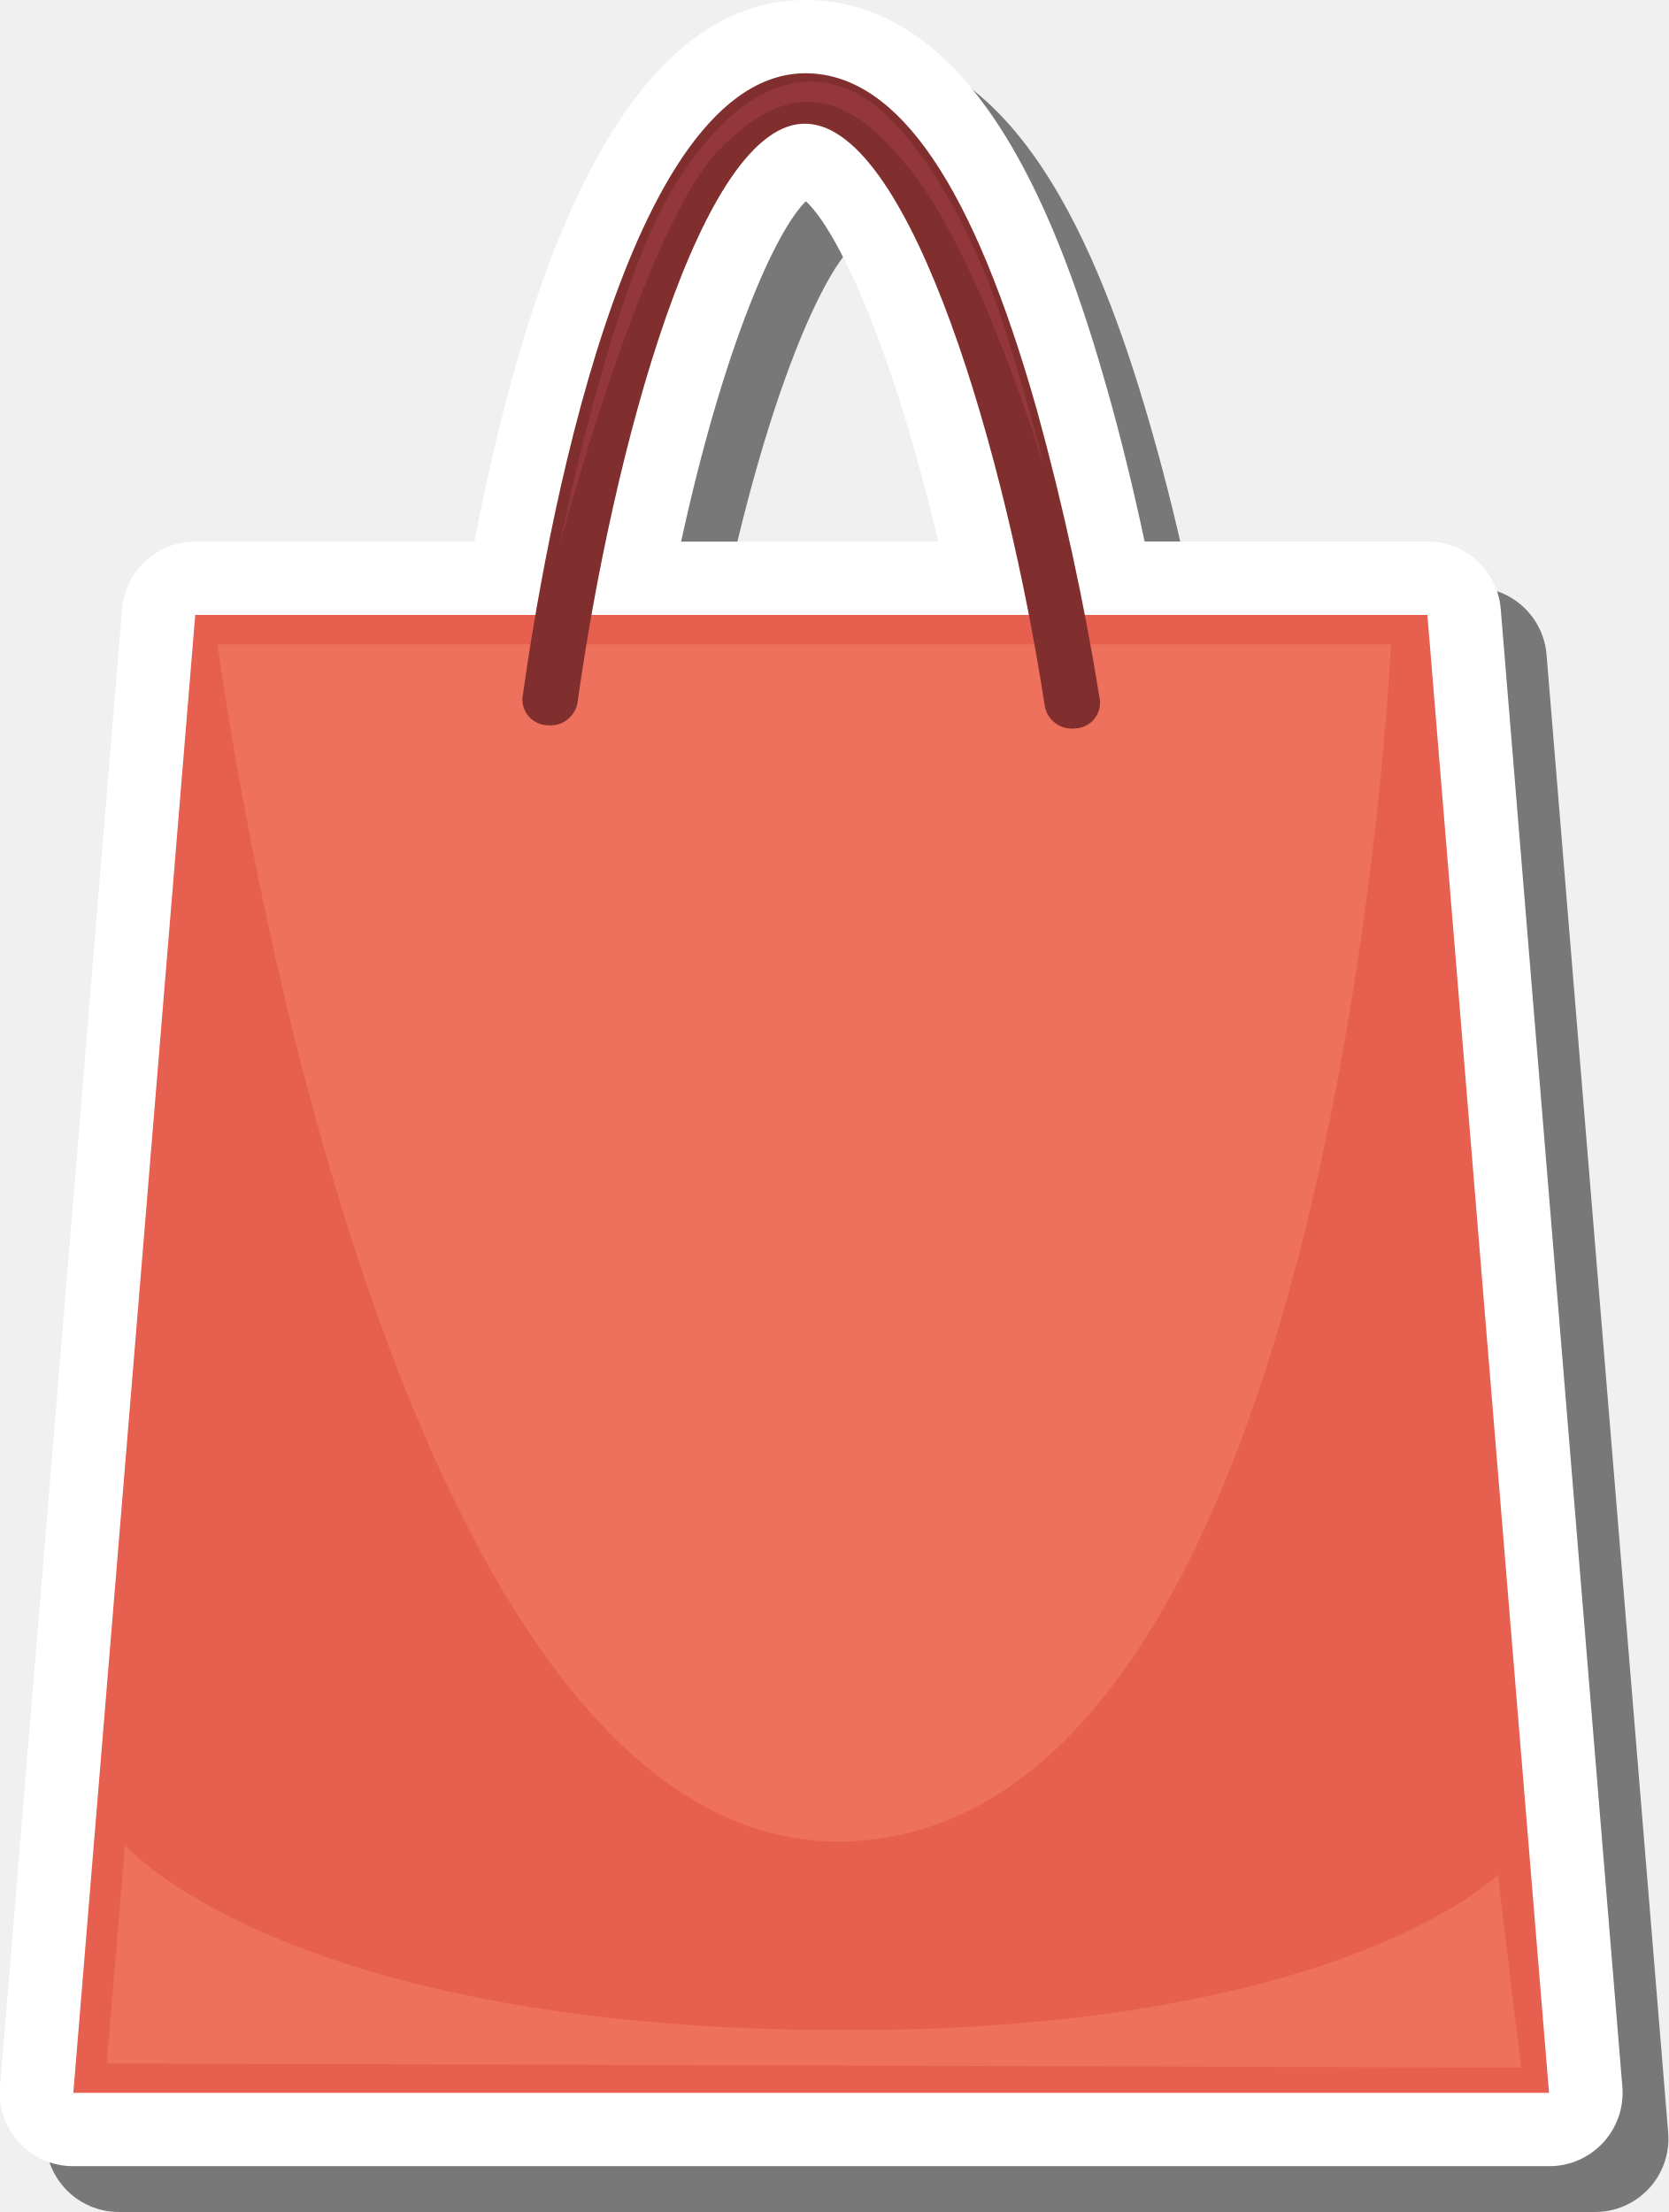
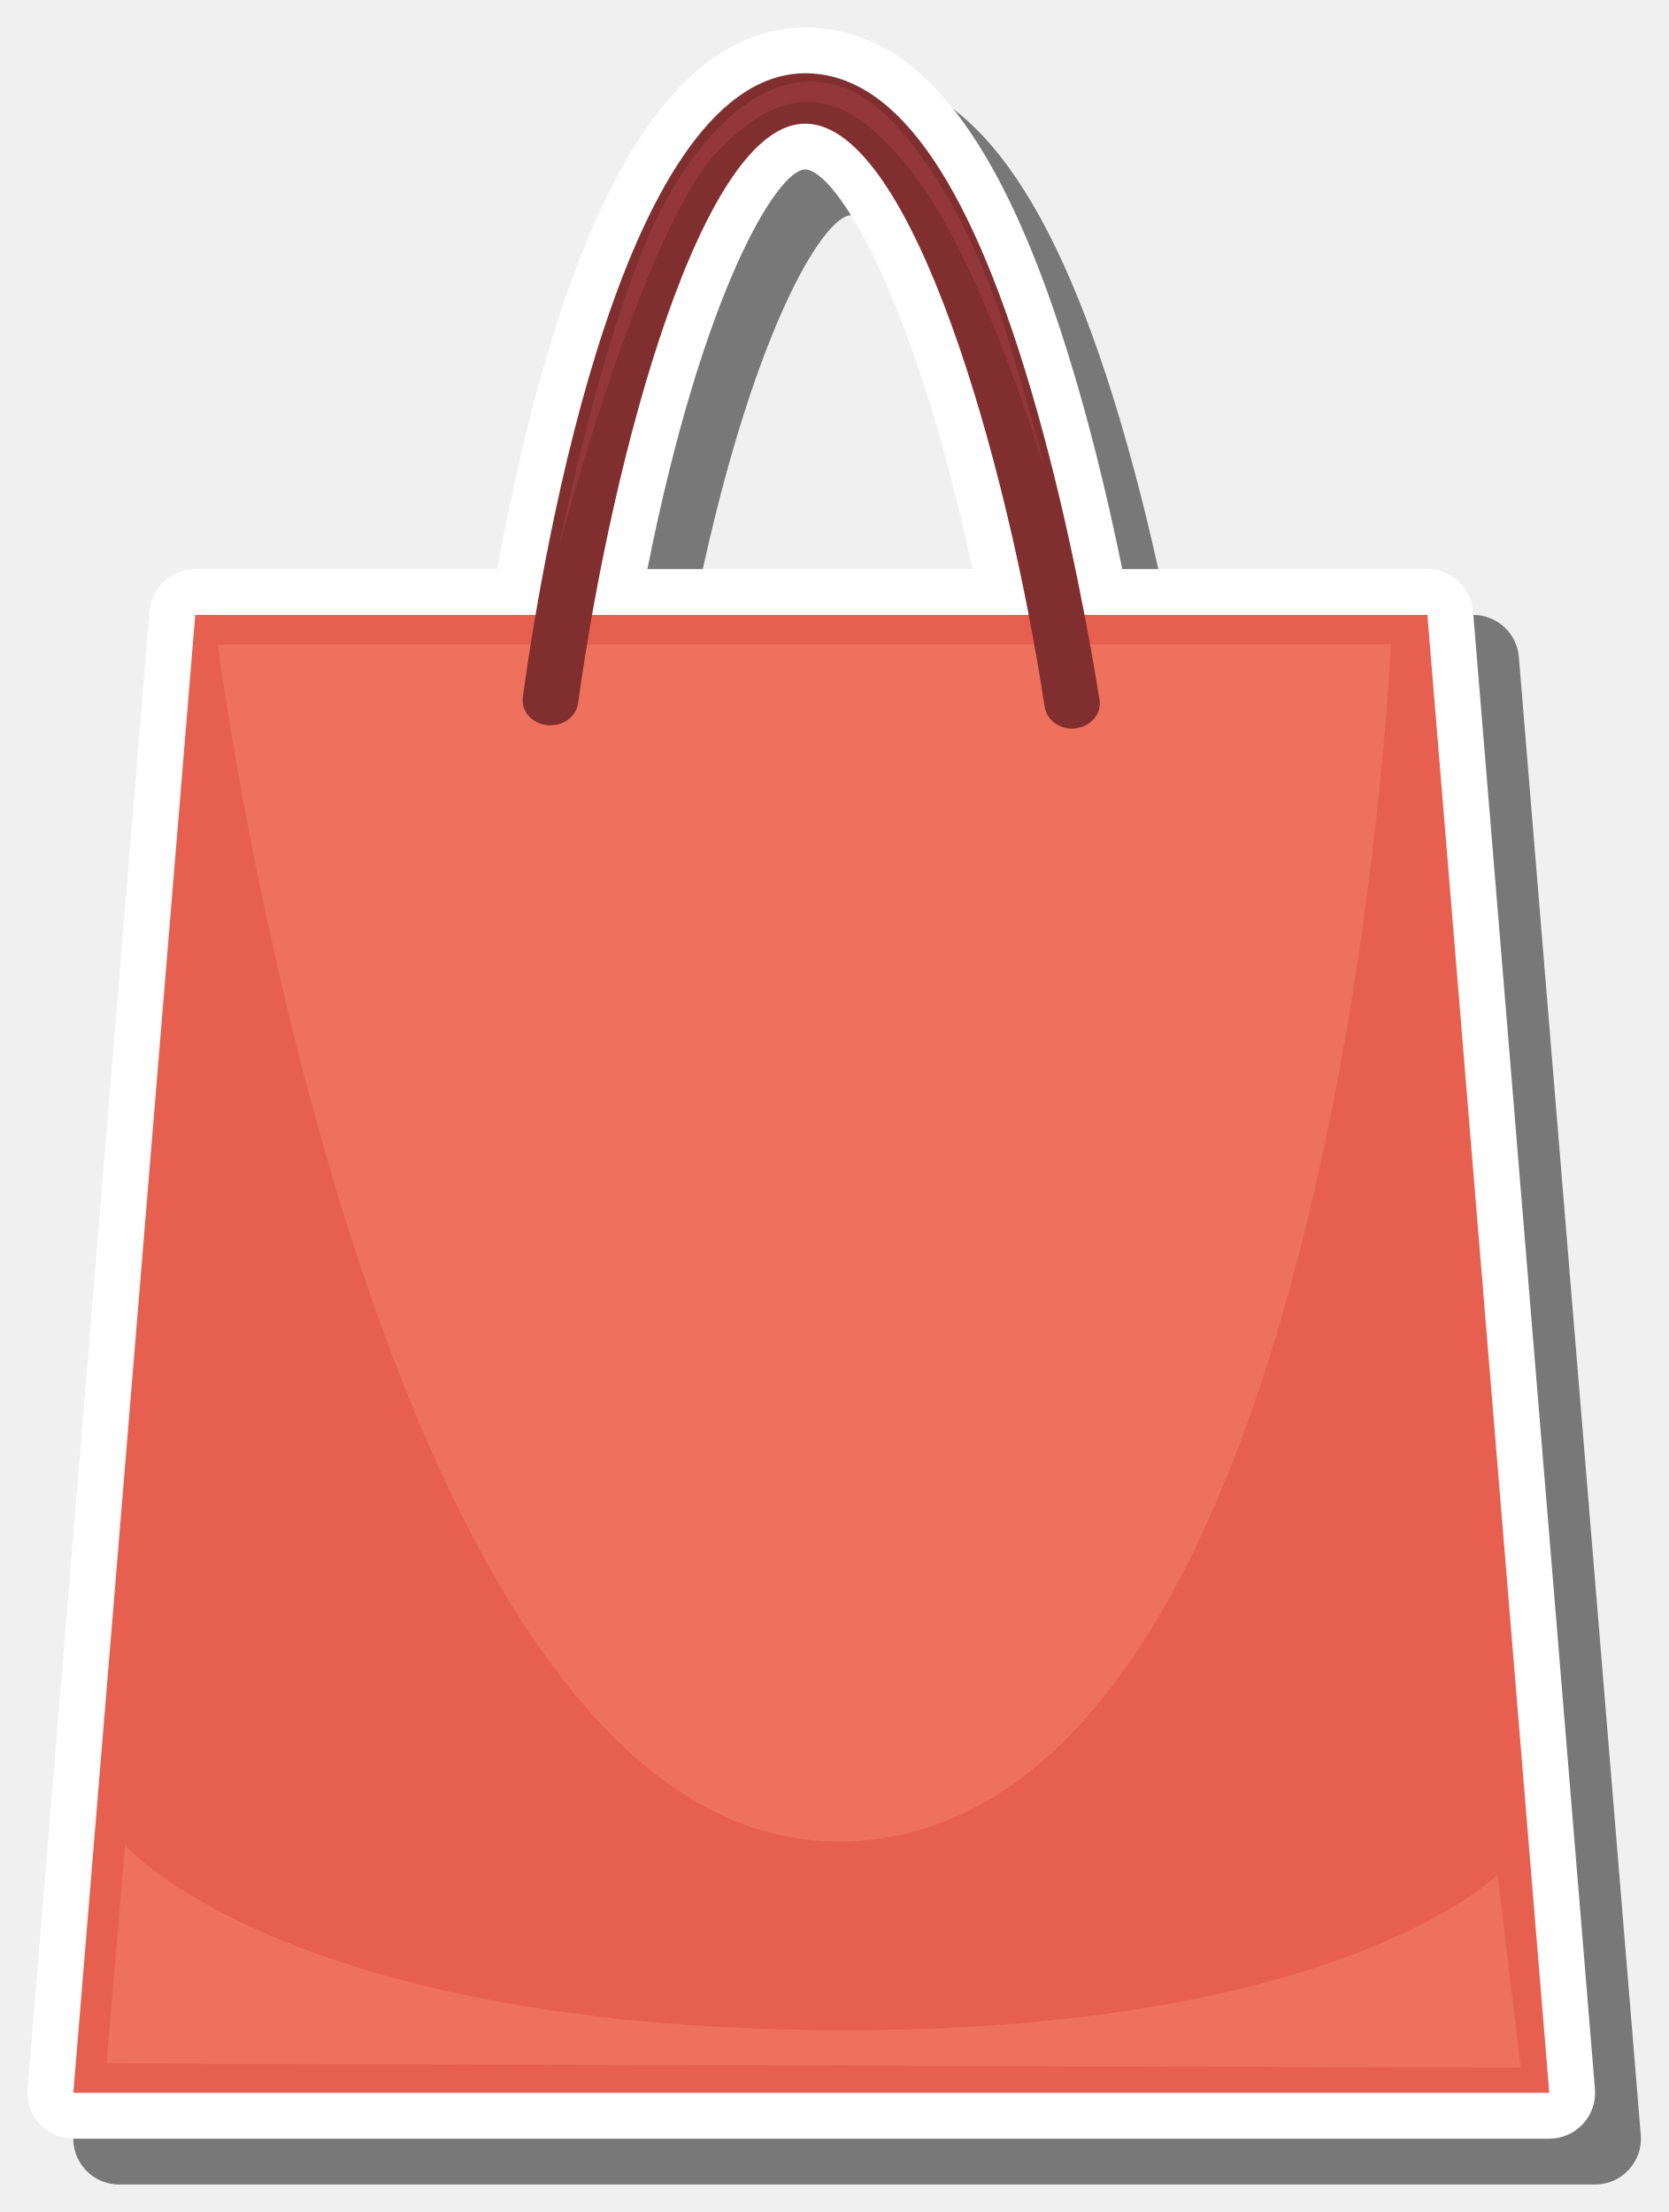
- <svg xmlns="http://www.w3.org/2000/svg" id="Layer_1" data-name="Layer 1" width="182.02" height="241.37" viewBox="0 0 182.02 241.37">
+ <svg xmlns="http://www.w3.org/2000/svg" id="a" viewBox="0 0 182.02 241.37">
  <defs>
-     <style>
-       .cls-1 {
-         opacity: 0.5;
-       }
- 
-       .cls-2 {
-         fill: #fff;
-       }
- 
-       .cls-3 {
-         fill: #e75f4f;
-       }
- 
-       .cls-4 {
-         fill: #ed715c;
-       }
- 
-       .cls-5 {
-         fill: #802f2e;
-       }
- 
-       .cls-6 {
-         fill: #93373b;
-       }
-     </style>
+     <style>.b{fill:#fff;}.c{fill:#93373b;}.d{opacity:.5;}.e{fill:#ed715c;}.f{fill:#e75f4f;}.g{fill:#802f2e;}</style>
  </defs>
+   <path class="d" d="M13,238.37c-1.4,0-2.73-.58-3.68-1.61-.95-1.03-1.42-2.4-1.31-3.8L21.31,71.69c.21-2.59,2.38-4.59,4.98-4.59H59.25c7.21-39.23,18.53-59.1,33.65-59.1,.18,0,.36,0,.54,0,12.45,.43,21.82,13.24,29.48,40.32,1.63,5.75,3.14,12.05,4.52,18.78h33.29c2.6,0,4.77,2,4.98,4.59l13.3,161.27c.12,1.39-.36,2.77-1.31,3.8-.95,1.03-2.28,1.61-3.68,1.61H13ZM111.11,67.1c-6.59-30.51-14.98-43.49-18.24-43.61h-.02c-3.04,0-11.18,13.24-17.22,43.61h35.48Z" />
+   <path class="b" d="M8,233.37c-1.4,0-2.73-.58-3.68-1.61-.95-1.03-1.42-2.4-1.31-3.8L16.31,66.69c.21-2.59,2.38-4.59,4.98-4.59H54.25C61.46,22.88,72.77,3,87.9,3c.18,0,.36,0,.54,0,12.45,.43,21.82,13.24,29.48,40.32,1.63,5.75,3.14,12.05,4.52,18.78h33.29c2.6,0,4.77,2,4.98,4.59l13.3,161.27c.12,1.39-.36,2.77-1.31,3.8-.95,1.03-2.28,1.61-3.68,1.61H8ZM106.11,62.1c-6.59-30.51-14.98-43.49-18.24-43.61h-.02c-3.04,0-11.18,13.24-17.22,43.61h35.48Z" />
  <g>
-     <path class="cls-1" d="M13,241.37a8,8,0,0,1-8-8.66L18.32,71.45a8,8,0,0,1,8-7.35H56.76C64.33,24.88,76.47,5,92.9,5h.64c18.32.64,27.19,24.56,32.26,42.5,1.46,5.13,2.82,10.69,4.08,16.59h30.85a8,8,0,0,1,8,7.35L182,232.71a8,8,0,0,1-8,8.66ZM107.36,64.1c-5-21.33-11-34-14.44-37.14-3.33,3.25-9,15.94-13.61,37.14Z" />
-     <path class="cls-2" d="M8,236.37a8,8,0,0,1-8-8.66L13.32,66.45a8,8,0,0,1,8-7.35H51.76C59.33,19.88,71.47,0,87.9,0h.64c18.32.64,27.19,24.56,32.26,42.5,1.46,5.13,2.82,10.69,4.08,16.59h30.85a8,8,0,0,1,8,7.35L177,227.71a8,8,0,0,1-8,8.66ZM102.36,59.1c-5-21.33-11-34-14.44-37.14-3.33,3.25-9,15.94-13.61,37.14Z" />
    <g>
-       <g>
-         <path class="cls-3" d="M169,228.37H8Q14.65,147.75,21.3,67.1H155.73Z" />
-         <path class="cls-4" d="M23.75,70.31h128s-5.56,126.91-58.18,130.57S23.75,70.31,23.75,70.31Z" />
-         <path class="cls-4" d="M13.64,201.34l-2,23.82,154.31.46-2.53-21.07S145.68,222.41,88,221.5,13.64,201.34,13.64,201.34Z" />
-       </g>
-       <path class="cls-5" d="M117.35,79.48A3,3,0,0,1,114,77.12C109.86,50.06,99.49,13.9,88,13.5s-21.18,35.86-25,63.24a3,3,0,0,1-3.34,2.39h0a2.8,2.8,0,0,1-2.66-3C59.31,59.72,68.15,7.34,88.28,8c9.82.34,17.94,12.34,24.83,36.68A296.25,296.25,0,0,1,120,76.38a2.8,2.8,0,0,1-2.62,3.1Z" />
-       <path class="cls-6" d="M61,59.72s5.5-27.66,12.33-39,14-13.57,19.92-10.65S105.93,24,109.73,36.18C112.93,46.49,113.9,51,113.9,51s-6.64-22.17-14.23-32c-6-7.8-12.52-11.85-21.44-2.41C70.12,25.2,61,59.72,61,59.72Z" />
+       <path class="f" d="M169.02,228.37H8c4.43-53.76,8.86-107.51,13.3-161.27H155.73l13.3,161.27Z" />
+       <path class="e" d="M23.75,70.31h128s-5.57,126.91-58.18,130.57C40.96,204.55,23.75,70.31,23.75,70.31Z" />
+       <path class="e" d="M13.64,201.34l-2.02,23.82,154.3,.46-2.53-21.07s-17.71,17.87-75.38,16.95c-57.67-.92-74.37-20.16-74.37-20.16Z" />
    </g>
+     <path class="g" d="M117.35,79.48c-1.65,.19-3.15-.86-3.38-2.36-4.11-27.06-14.48-63.22-25.93-63.62-11.36-.42-21.18,35.86-24.97,63.24-.21,1.5-1.69,2.56-3.35,2.39h-.02c-1.67-.18-2.87-1.54-2.66-3.06,2.26-16.36,11.11-68.73,31.23-68.07,9.82,.34,17.94,12.34,24.83,36.68,3.69,13.03,5.97,26.14,6.86,31.69,.24,1.52-.94,2.91-2.62,3.1h0Z" />
+     <path class="c" d="M60.97,59.72s5.5-27.66,12.33-39c6.83-11.34,14.04-13.57,19.92-10.65,5.88,2.92,12.71,13.92,16.51,26.11,3.21,10.31,4.17,14.78,4.17,14.78,0,0-6.64-22.16-14.23-31.96-6.05-7.8-12.52-11.85-21.44-2.41-8.12,8.6-17.26,43.12-17.26,43.12Z" />
  </g>
</svg>
